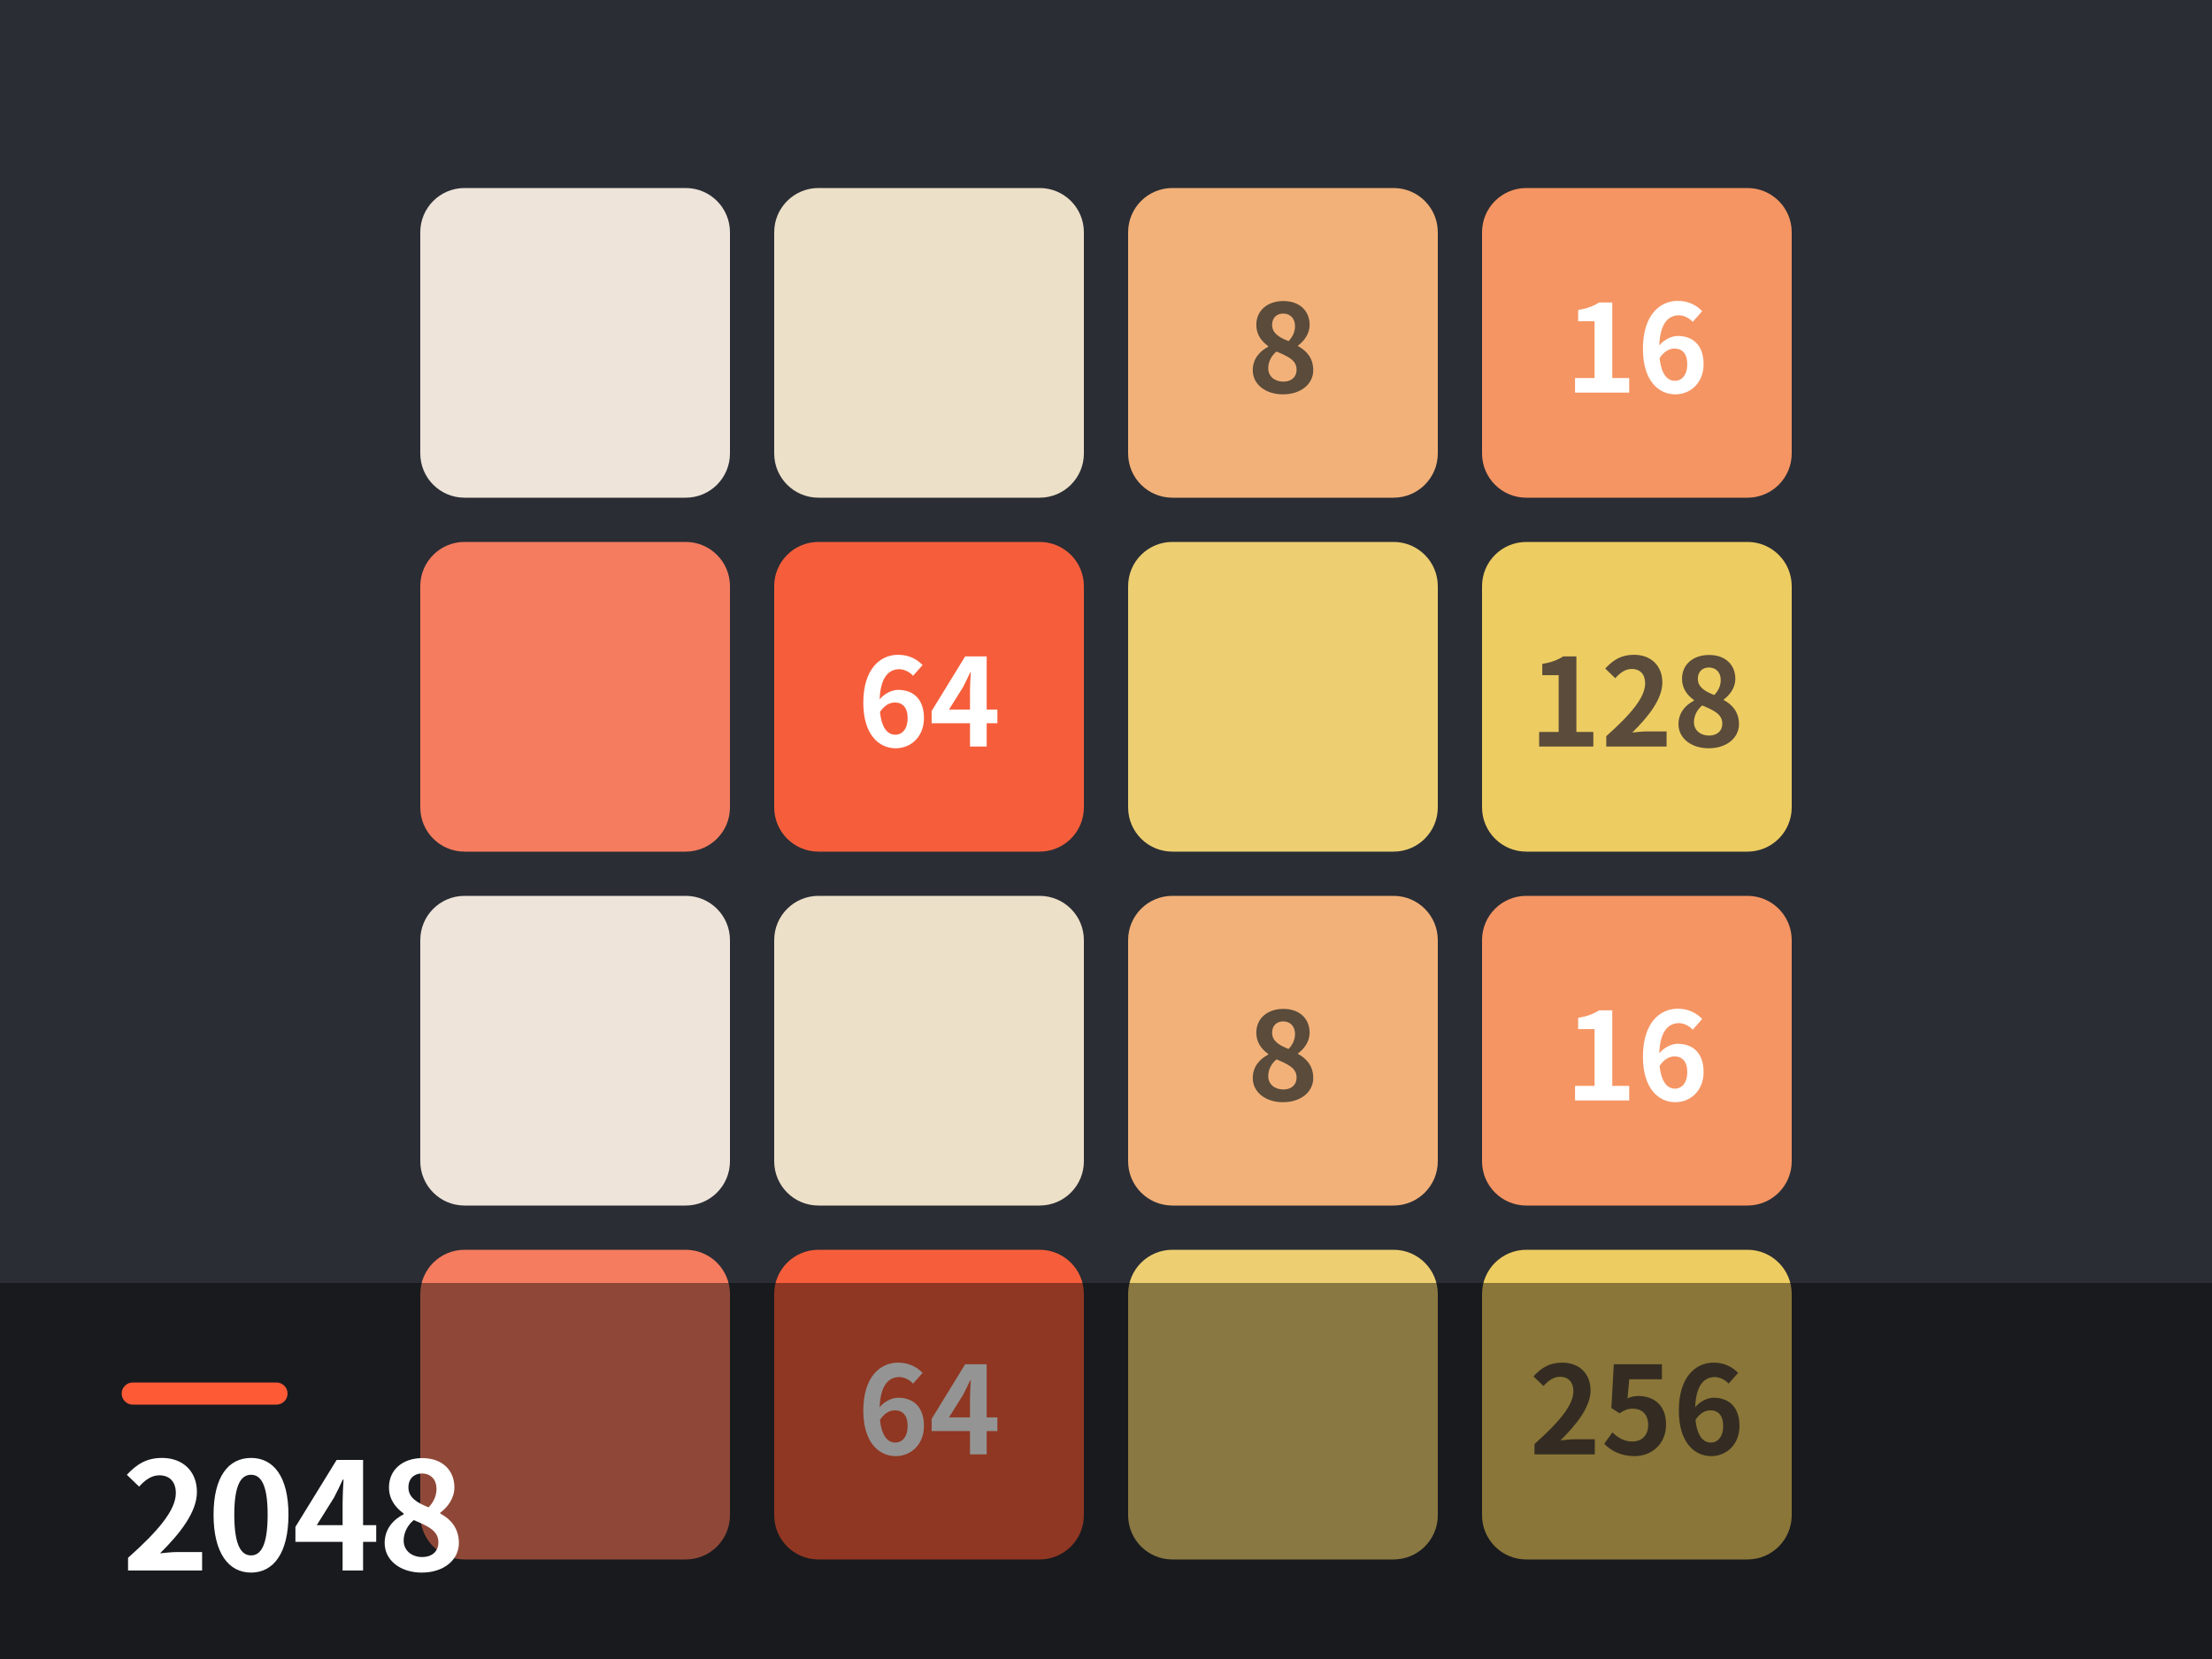
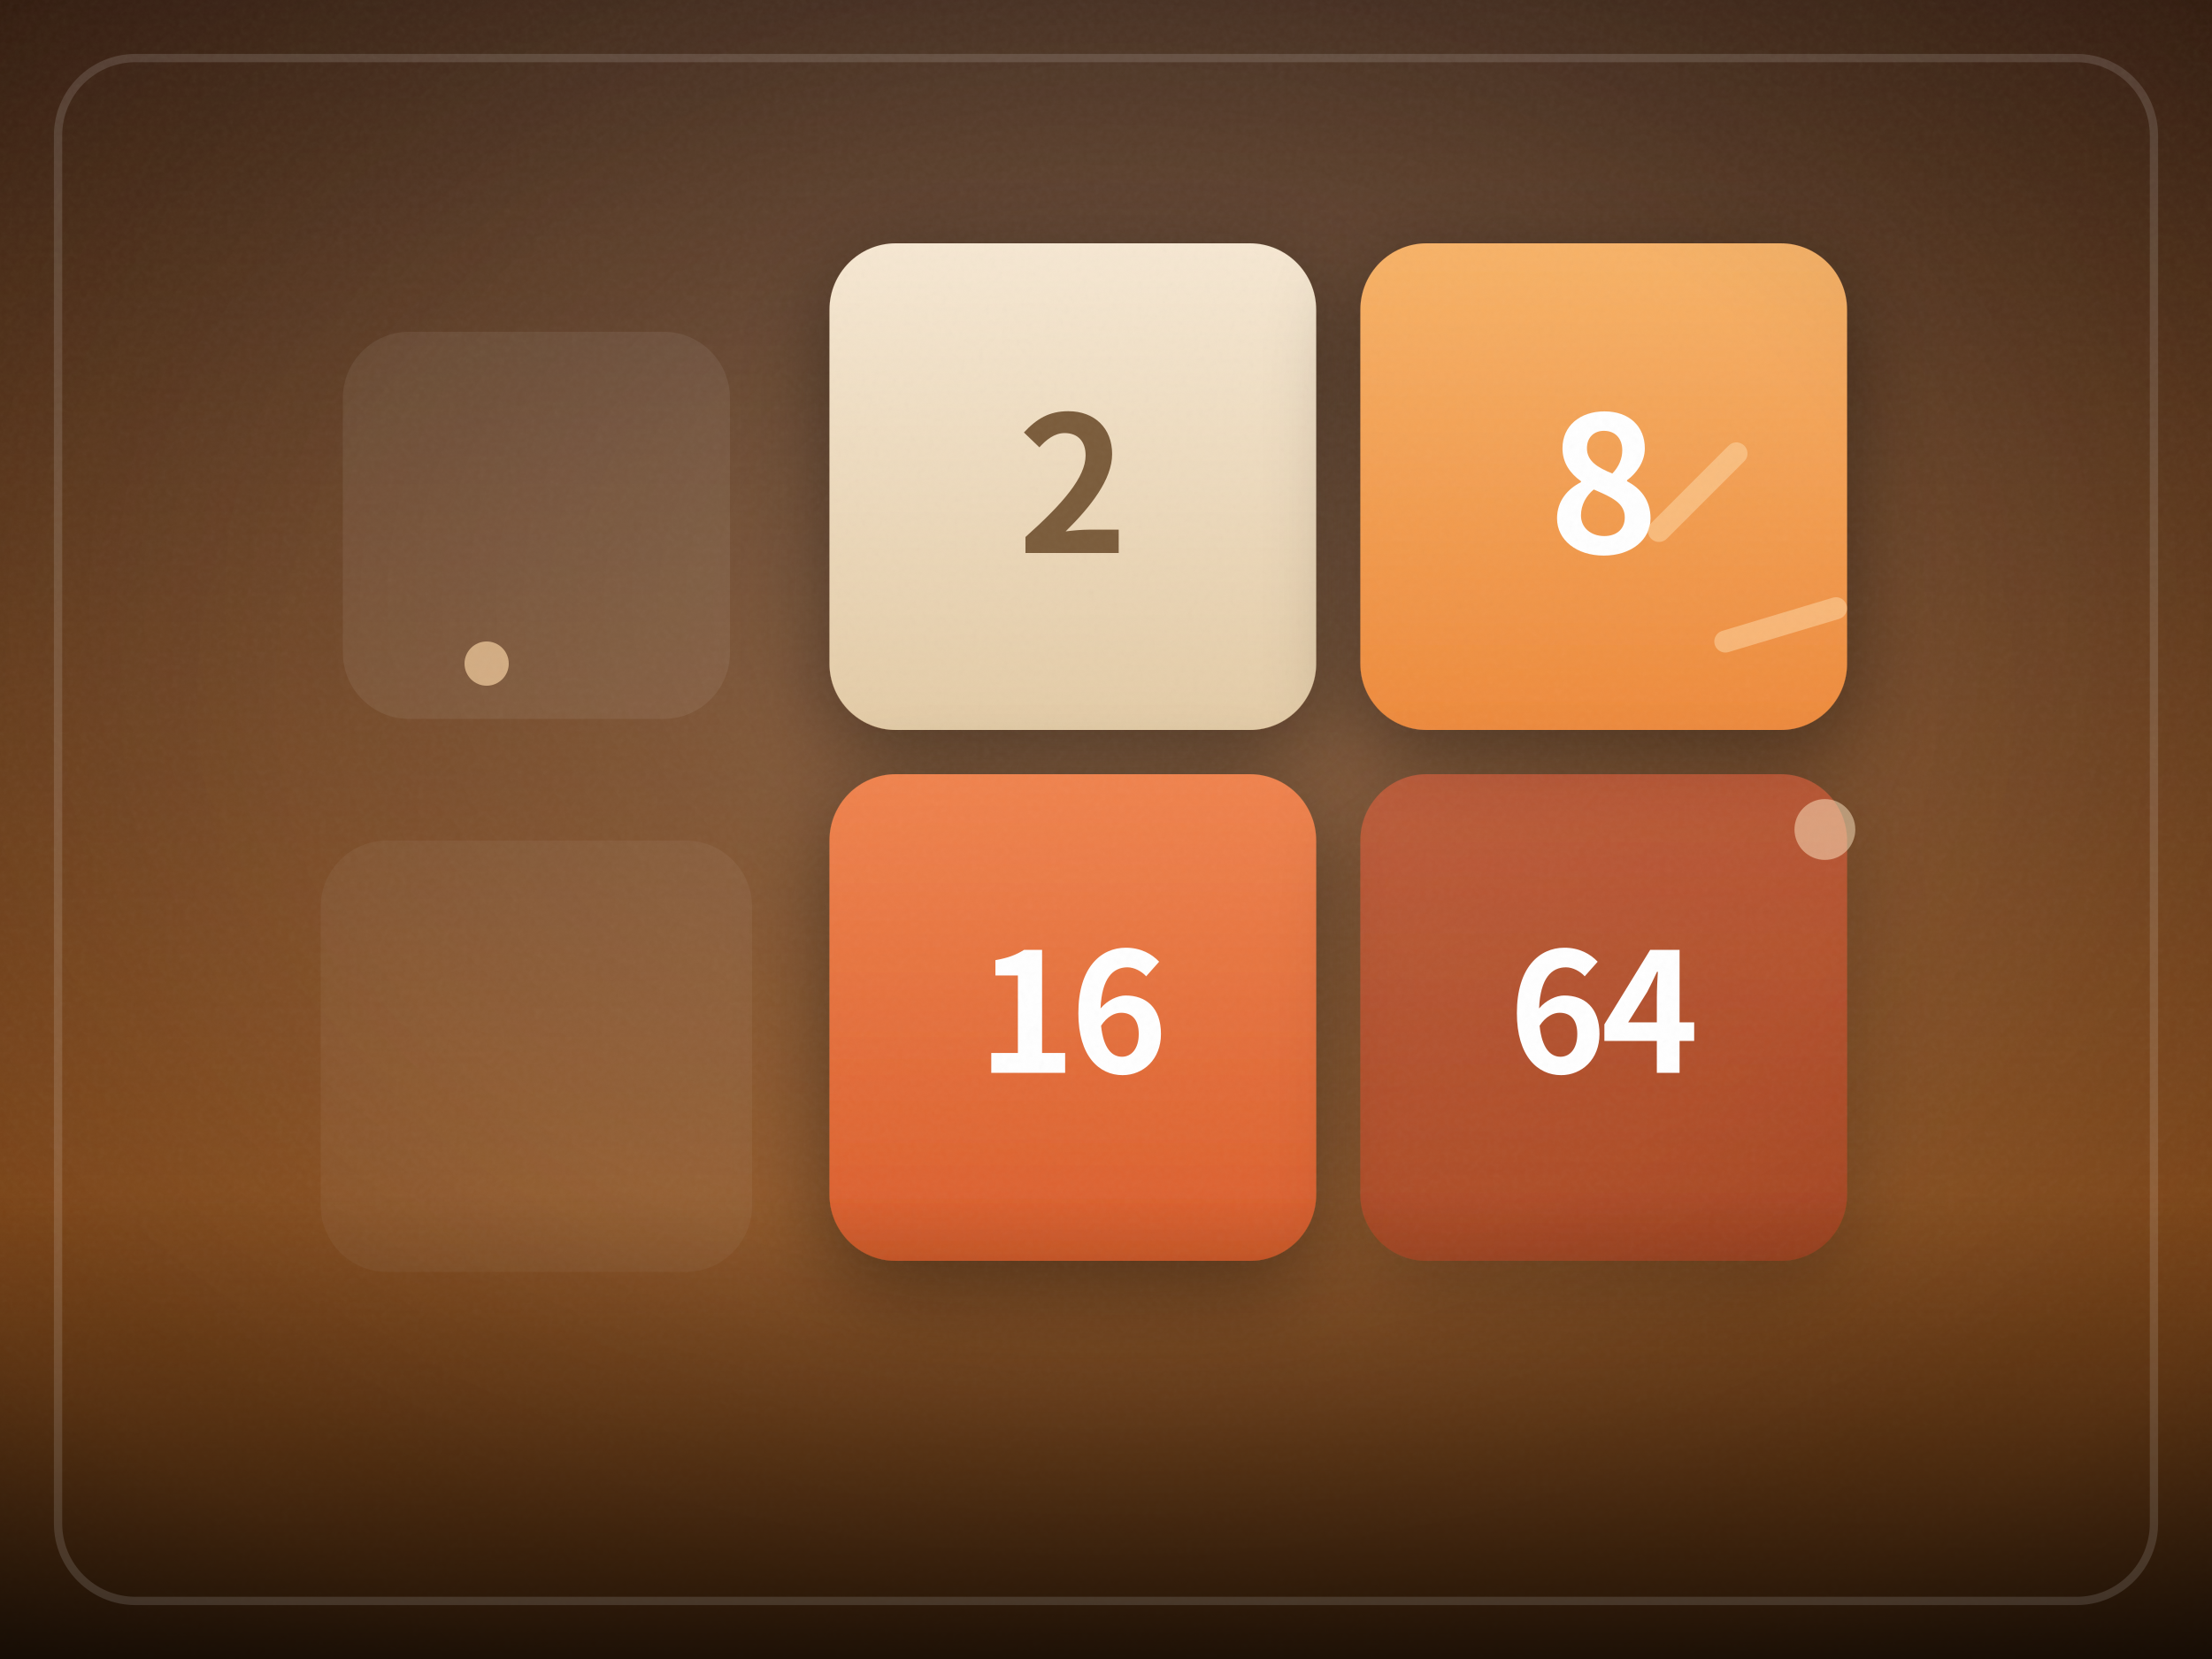
<svg xmlns="http://www.w3.org/2000/svg" viewBox="0 0 400 300" role="img" aria-label="2048 封面">
-   <rect width="400" height="300" fill="#2A2D34" />
-   <rect x="76" y="34" width="56" height="56" rx="8" fill="#EEE4DA" />
-   <rect x="140" y="34" width="56" height="56" rx="8" fill="#EDE0C8" />
-   <rect x="204" y="34" width="56" height="56" rx="8" fill="#F2B179" />
-   <text x="232.0" y="71.0" font-family="system-ui,-apple-system,'Segoe UI','Noto Sans CJK SC','PingFang SC',sans-serif" font-size="22" font-weight="800" fill="#5A4B3A" text-anchor="middle">8</text>
-   <rect x="268" y="34" width="56" height="56" rx="8" fill="#F59563" />
-   <text x="296.0" y="71.0" font-family="system-ui,-apple-system,'Segoe UI','Noto Sans CJK SC','PingFang SC',sans-serif" font-size="22" font-weight="800" fill="#ffffff" text-anchor="middle">16</text>
-   <rect x="76" y="98" width="56" height="56" rx="8" fill="#F67C5F" />
-   <rect x="140" y="98" width="56" height="56" rx="8" fill="#F65E3B" />
-   <text x="168.0" y="135.0" font-family="system-ui,-apple-system,'Segoe UI','Noto Sans CJK SC','PingFang SC',sans-serif" font-size="22" font-weight="800" fill="#ffffff" text-anchor="middle">64</text>
-   <rect x="204" y="98" width="56" height="56" rx="8" fill="#EDCF72" />
-   <rect x="268" y="98" width="56" height="56" rx="8" fill="#EDCC61" />
-   <text x="296.0" y="135.0" font-family="system-ui,-apple-system,'Segoe UI','Noto Sans CJK SC','PingFang SC',sans-serif" font-size="22" font-weight="800" fill="#5A4B3A" text-anchor="middle">128</text>
-   <rect x="76" y="162" width="56" height="56" rx="8" fill="#EEE4DA" />
-   <rect x="140" y="162" width="56" height="56" rx="8" fill="#EDE0C8" />
-   <rect x="204" y="162" width="56" height="56" rx="8" fill="#F2B179" />
-   <text x="232.0" y="199.0" font-family="system-ui,-apple-system,'Segoe UI','Noto Sans CJK SC','PingFang SC',sans-serif" font-size="22" font-weight="800" fill="#5A4B3A" text-anchor="middle">8</text>
-   <rect x="268" y="162" width="56" height="56" rx="8" fill="#F59563" />
-   <text x="296.0" y="199.0" font-family="system-ui,-apple-system,'Segoe UI','Noto Sans CJK SC','PingFang SC',sans-serif" font-size="22" font-weight="800" fill="#ffffff" text-anchor="middle">16</text>
-   <rect x="76" y="226" width="56" height="56" rx="8" fill="#F67C5F" />
-   <rect x="140" y="226" width="56" height="56" rx="8" fill="#F65E3B" />
-   <text x="168.0" y="263.0" font-family="system-ui,-apple-system,'Segoe UI','Noto Sans CJK SC','PingFang SC',sans-serif" font-size="22" font-weight="800" fill="#ffffff" text-anchor="middle">64</text>
-   <rect x="204" y="226" width="56" height="56" rx="8" fill="#EDCF72" />
-   <rect x="268" y="226" width="56" height="56" rx="8" fill="#EDCC61" />
-   <text x="296.0" y="263.0" font-family="system-ui,-apple-system,'Segoe UI','Noto Sans CJK SC','PingFang SC',sans-serif" font-size="22" font-weight="800" fill="#5A4B3A" text-anchor="middle">256</text>
-   <rect x="0" y="232" width="400" height="68" fill="#000" opacity="0.42" />
-   <rect x="22" y="250" width="30" height="4" rx="2" fill="#FF5A36" />
-   <text x="22" y="284" font-family="system-ui,-apple-system,'Segoe UI','Noto Sans CJK SC','PingFang SC',sans-serif" font-size="27" font-weight="800" fill="#ffffff" letter-spacing="-0.5">2048</text>
+   <defs>
+     <linearGradient id="bg" x1="0" y1="0" x2="0" y2="1">
+       <stop offset="0" stop-color="#3A2010" />
+       <stop offset="1" stop-color="#A65C1E" />
+     </linearGradient>
+     <radialGradient id="gl" cx="0.5" cy="0.36" r="0.62">
+       <stop offset="0" stop-color="#fff" stop-opacity="0.2" />
+       <stop offset="1" stop-color="#fff" stop-opacity="0" />
+     </radialGradient>
+     <radialGradient id="vg" cx="0.5" cy="0.42" r="0.8">
+       <stop offset="0.45" stop-color="#000" stop-opacity="0" />
+       <stop offset="0.78" stop-color="#000" stop-opacity="0.12" />
+       <stop offset="1" stop-color="#000" stop-opacity="0.4" />
+     </radialGradient>
+     <linearGradient id="sc" x1="0" y1="0" x2="0" y2="1">
+       <stop offset="0" stop-color="#000" stop-opacity="0" />
+       <stop offset="0.45" stop-color="#000" stop-opacity="0.34" />
+       <stop offset="1" stop-color="#000" stop-opacity="0.8" />
+     </linearGradient>
+     <filter id="nz" x="0" y="0" width="100%" height="100%">
+       <feTurbulence type="fractalNoise" baseFrequency="0.9" numOctaves="3" stitchTiles="stitch" />
+       <feColorMatrix type="saturate" values="0" />
+     </filter>
+     <linearGradient id="t2" x1="0" y1="0" x2="0" y2="1">
+       <stop offset="0" stop-color="#F6E7D2" />
+       <stop offset="1" stop-color="#E3CBA6" />
+     </linearGradient>
+     <linearGradient id="t8" x1="0" y1="0" x2="0" y2="1">
+       <stop offset="0" stop-color="#F7B267" />
+       <stop offset="1" stop-color="#EE8A3C" />
+     </linearGradient>
+     <linearGradient id="t16" x1="0" y1="0" x2="0" y2="1">
+       <stop offset="0" stop-color="#F0834E" />
+       <stop offset="1" stop-color="#D95D2B" />
+     </linearGradient>
+     <linearGradient id="t64" x1="0" y1="0" x2="0" y2="1">
+       <stop offset="0" stop-color="#EB5F3C" />
+       <stop offset="1" stop-color="#C13F22" />
+     </linearGradient>
+     <filter id="sh" x="-50%" y="-50%" width="200%" height="200%">
+       <feDropShadow dx="0" dy="5" stdDeviation="8" flood-color="#000" flood-opacity="0.4" />
+     </filter>
+   </defs>
+   <rect width="400" height="300" fill="url(#bg)" />
+   <rect width="400" height="300" fill="url(#gl)" />
+   <g>
+     <rect x="150" y="44" width="88" height="88" rx="12" fill="url(#t2)" filter="url(#sh)" />
+     <text x="194.0" y="100" text-anchor="middle" font-family="system-ui,-apple-system,'Segoe UI','Noto Sans CJK SC','PingFang SC','Microsoft YaHei',sans-serif" font-size="34" font-weight="800" fill="#7A5B3A" letter-spacing="-1">2</text>
+     <rect x="246" y="44" width="88" height="88" rx="12" fill="url(#t8)" filter="url(#sh)" />
+     <text x="290.0" y="100" text-anchor="middle" font-family="system-ui,-apple-system,'Segoe UI','Noto Sans CJK SC','PingFang SC','Microsoft YaHei',sans-serif" font-size="34" font-weight="800" fill="#fff" letter-spacing="-1">8</text>
+     <rect x="150" y="140" width="88" height="88" rx="12" fill="url(#t16)" filter="url(#sh)" />
+     <text x="194.0" y="194" text-anchor="middle" font-family="system-ui,-apple-system,'Segoe UI','Noto Sans CJK SC','PingFang SC','Microsoft YaHei',sans-serif" font-size="30" font-weight="800" fill="#fff" letter-spacing="-1">16</text>
+     <rect x="246" y="140" width="88" height="88" rx="12" fill="url(#t64)" opacity="0.55" filter="url(#sh)" />
+     <text x="290.0" y="194" text-anchor="middle" font-family="system-ui,-apple-system,'Segoe UI','Noto Sans CJK SC','PingFang SC','Microsoft YaHei',sans-serif" font-size="30" font-weight="800" fill="#fff" letter-spacing="-1">64</text>
+     <rect x="62" y="60" width="70" height="70" rx="12" fill="#fff" opacity="0.07" />
+     <rect x="58" y="152" width="78" height="78" rx="12" fill="#fff" opacity="0.05" />
+     <path d="M300 96 l14 -14 M312 116 l20 -6" stroke="#FFD9A8" stroke-width="4" stroke-linecap="round" opacity="0.5" />
+     <circle cx="88" cy="120" r="4" fill="#FFD9A8" opacity="0.65" />
+     <circle cx="330" cy="150" r="5.5" fill="#FFE7C4" opacity="0.5" />
+   </g>
+   <rect width="400" height="300" fill="url(#vg)" />
+   <rect width="400" height="300" filter="url(#nz)" opacity="0.05" style="mix-blend-mode:normal" />
+   <rect y="216" width="400" height="84" fill="url(#sc)" />
+   <rect x="10.5" y="10.5" width="379" height="279" rx="14" fill="none" stroke="#fff" stroke-opacity="0.13" stroke-width="1.5" />
</svg>
